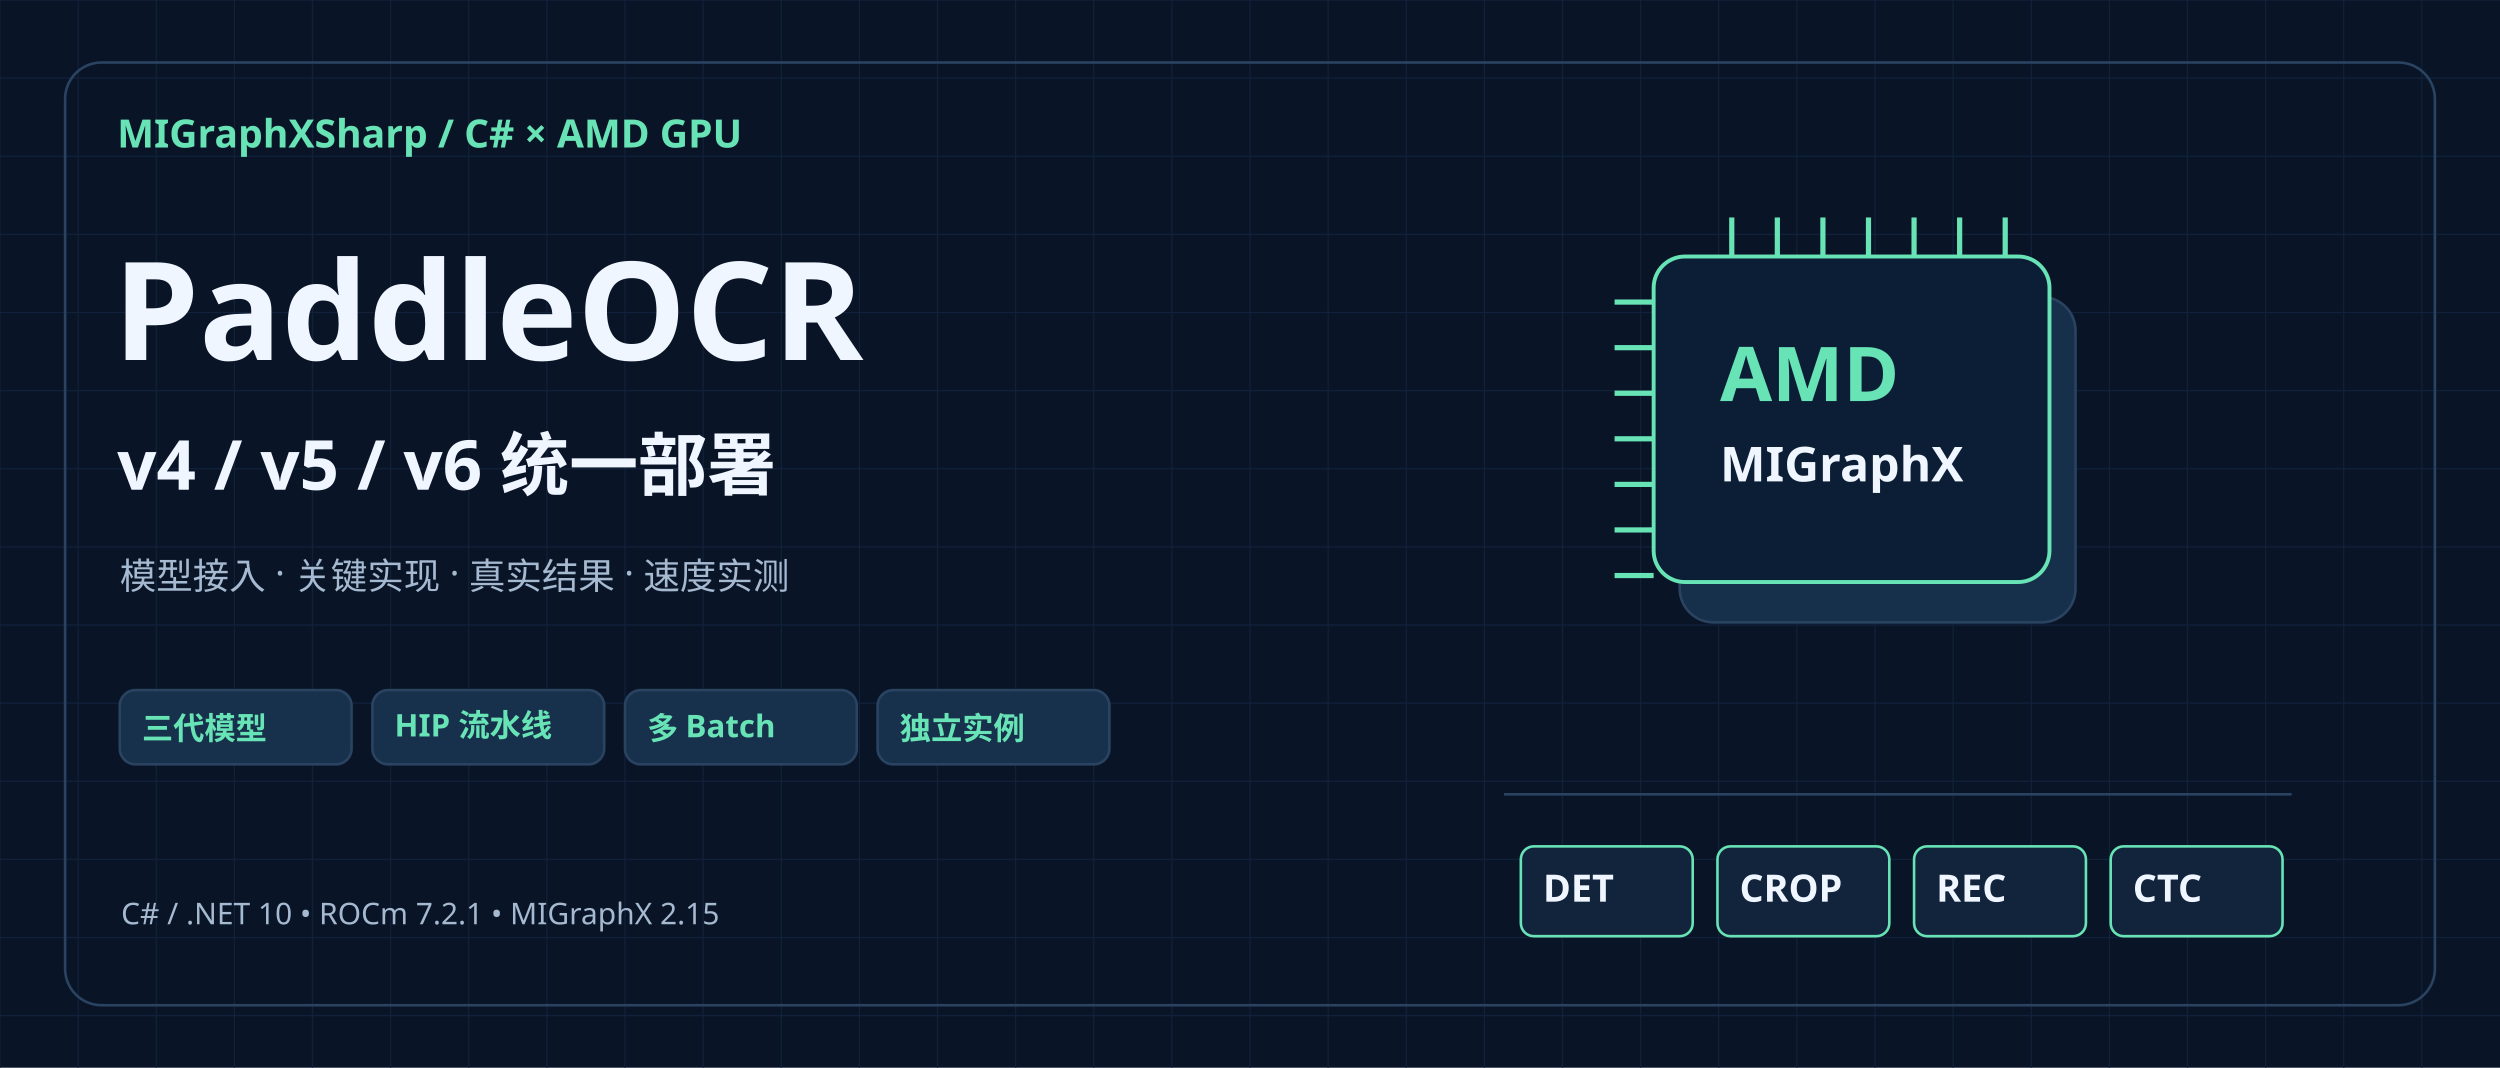
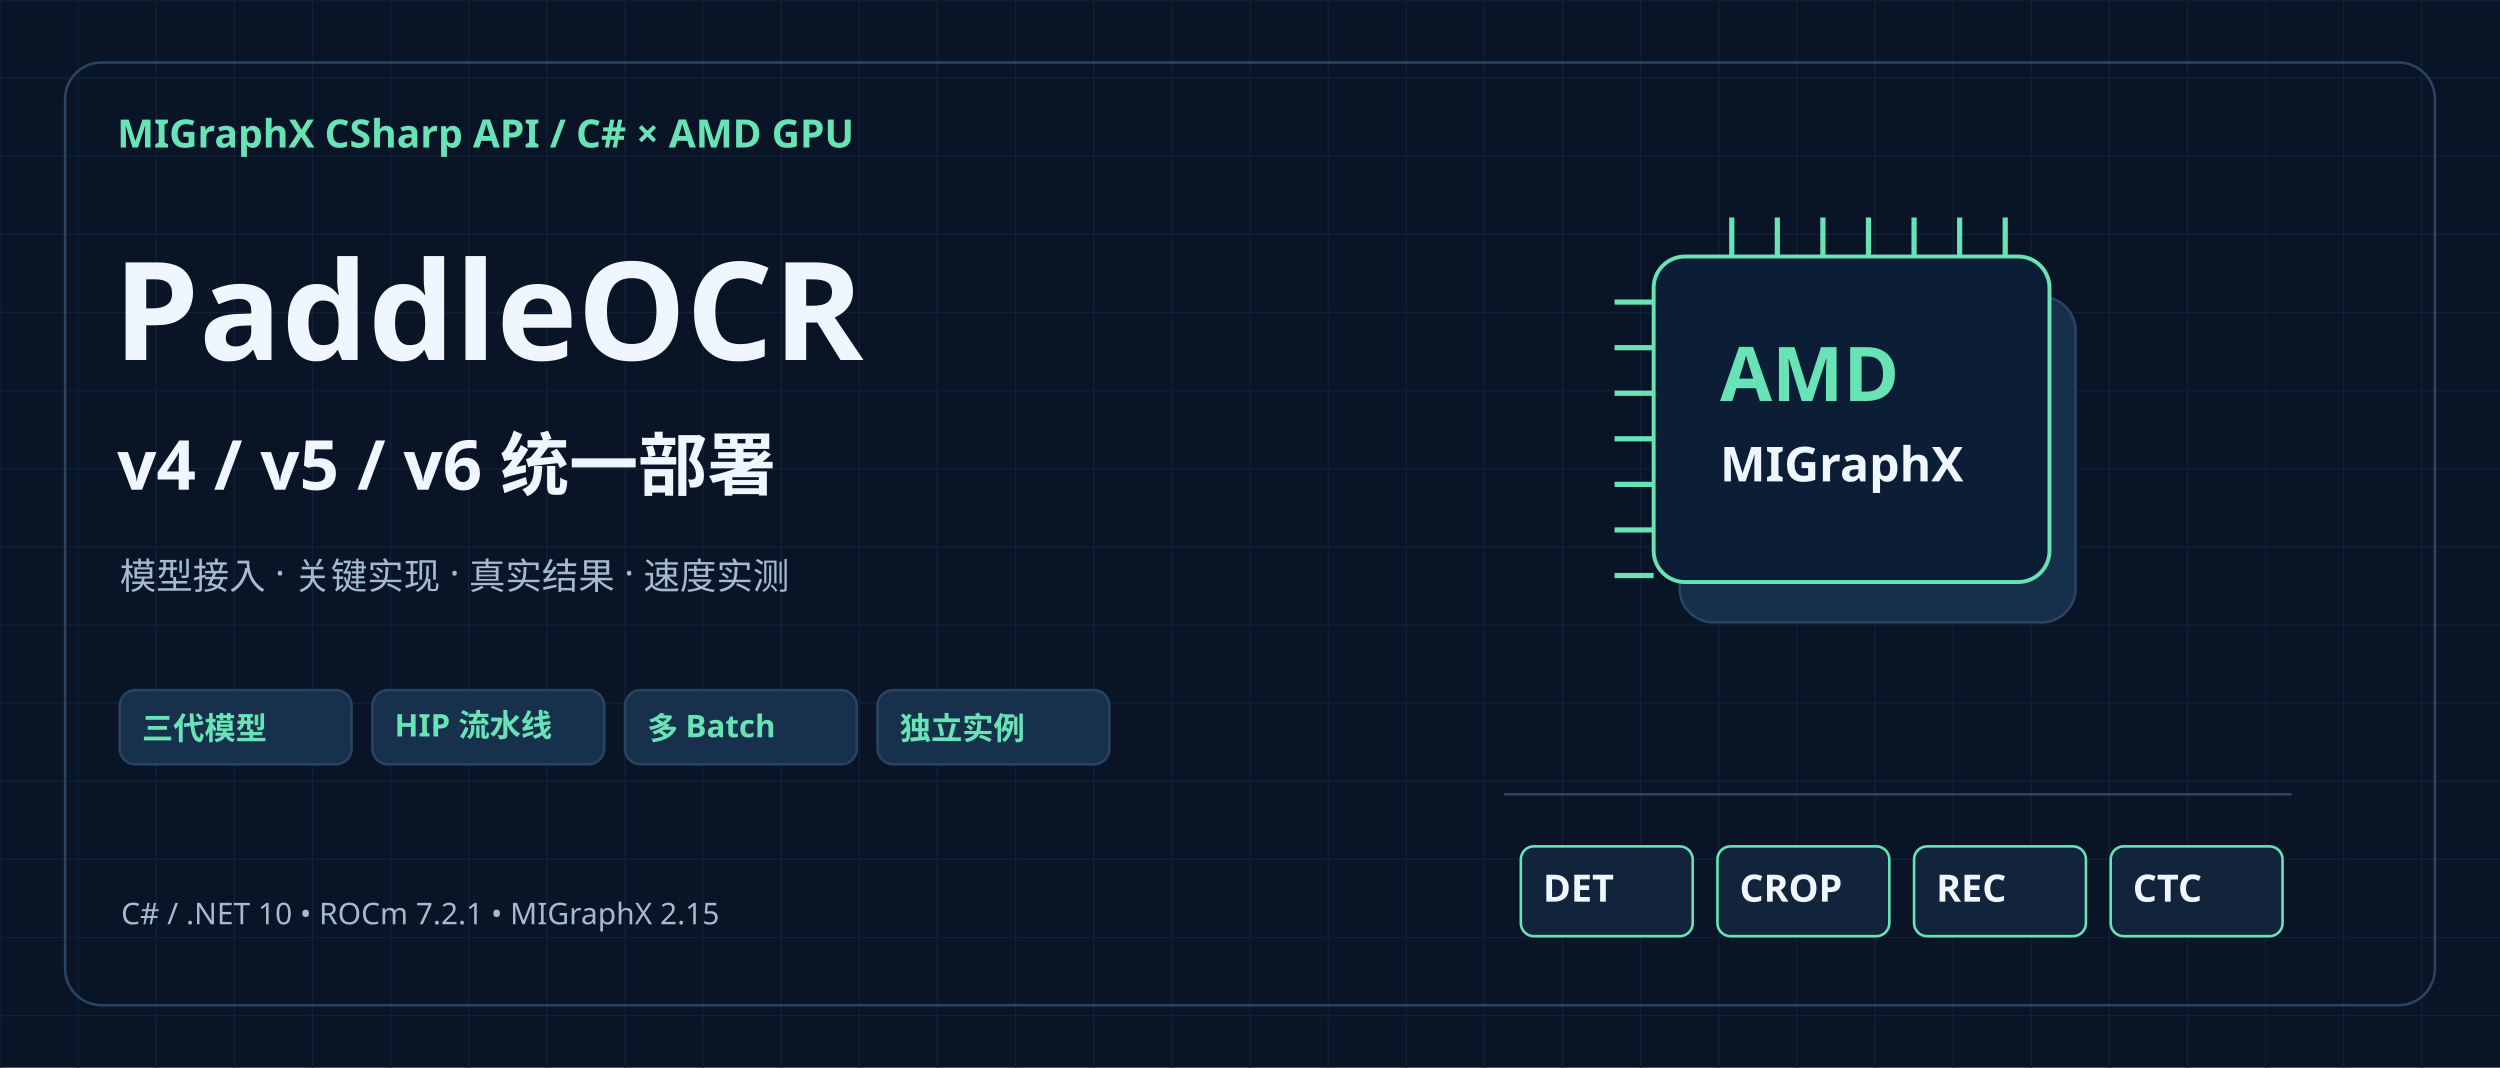
<svg xmlns="http://www.w3.org/2000/svg" width="1920" height="820" viewBox="0 0 1920 820">
  <rect width="1920" height="820" fill="#091426" />
  <polyline points="0,0 0,820" fill="none" stroke="#102139" stroke-width="1" stroke-linejoin="round" />
  <polyline points="60,0 60,820" fill="none" stroke="#102139" stroke-width="1" stroke-linejoin="round" />
  <polyline points="120,0 120,820" fill="none" stroke="#102139" stroke-width="1" stroke-linejoin="round" />
  <polyline points="180,0 180,820" fill="none" stroke="#102139" stroke-width="1" stroke-linejoin="round" />
  <polyline points="240,0 240,820" fill="none" stroke="#102139" stroke-width="1" stroke-linejoin="round" />
  <polyline points="300,0 300,820" fill="none" stroke="#102139" stroke-width="1" stroke-linejoin="round" />
  <polyline points="360,0 360,820" fill="none" stroke="#102139" stroke-width="1" stroke-linejoin="round" />
  <polyline points="420,0 420,820" fill="none" stroke="#102139" stroke-width="1" stroke-linejoin="round" />
  <polyline points="480,0 480,820" fill="none" stroke="#102139" stroke-width="1" stroke-linejoin="round" />
  <polyline points="540,0 540,820" fill="none" stroke="#102139" stroke-width="1" stroke-linejoin="round" />
  <polyline points="600,0 600,820" fill="none" stroke="#102139" stroke-width="1" stroke-linejoin="round" />
  <polyline points="660,0 660,820" fill="none" stroke="#102139" stroke-width="1" stroke-linejoin="round" />
  <polyline points="720,0 720,820" fill="none" stroke="#102139" stroke-width="1" stroke-linejoin="round" />
  <polyline points="780,0 780,820" fill="none" stroke="#102139" stroke-width="1" stroke-linejoin="round" />
  <polyline points="840,0 840,820" fill="none" stroke="#102139" stroke-width="1" stroke-linejoin="round" />
  <polyline points="900,0 900,820" fill="none" stroke="#102139" stroke-width="1" stroke-linejoin="round" />
  <polyline points="960,0 960,820" fill="none" stroke="#102139" stroke-width="1" stroke-linejoin="round" />
  <polyline points="1020,0 1020,820" fill="none" stroke="#102139" stroke-width="1" stroke-linejoin="round" />
  <polyline points="1080,0 1080,820" fill="none" stroke="#102139" stroke-width="1" stroke-linejoin="round" />
  <polyline points="1140,0 1140,820" fill="none" stroke="#102139" stroke-width="1" stroke-linejoin="round" />
  <polyline points="1200,0 1200,820" fill="none" stroke="#102139" stroke-width="1" stroke-linejoin="round" />
  <polyline points="1260,0 1260,820" fill="none" stroke="#102139" stroke-width="1" stroke-linejoin="round" />
  <polyline points="1320,0 1320,820" fill="none" stroke="#102139" stroke-width="1" stroke-linejoin="round" />
  <polyline points="1380,0 1380,820" fill="none" stroke="#102139" stroke-width="1" stroke-linejoin="round" />
  <polyline points="1440,0 1440,820" fill="none" stroke="#102139" stroke-width="1" stroke-linejoin="round" />
  <polyline points="1500,0 1500,820" fill="none" stroke="#102139" stroke-width="1" stroke-linejoin="round" />
  <polyline points="1560,0 1560,820" fill="none" stroke="#102139" stroke-width="1" stroke-linejoin="round" />
  <polyline points="1620,0 1620,820" fill="none" stroke="#102139" stroke-width="1" stroke-linejoin="round" />
  <polyline points="1680,0 1680,820" fill="none" stroke="#102139" stroke-width="1" stroke-linejoin="round" />
  <polyline points="1740,0 1740,820" fill="none" stroke="#102139" stroke-width="1" stroke-linejoin="round" />
  <polyline points="1800,0 1800,820" fill="none" stroke="#102139" stroke-width="1" stroke-linejoin="round" />
  <polyline points="1860,0 1860,820" fill="none" stroke="#102139" stroke-width="1" stroke-linejoin="round" />
  <polyline points="0,0 1920,0" fill="none" stroke="#102139" stroke-width="1" stroke-linejoin="round" />
  <polyline points="0,60 1920,60" fill="none" stroke="#102139" stroke-width="1" stroke-linejoin="round" />
  <polyline points="0,120 1920,120" fill="none" stroke="#102139" stroke-width="1" stroke-linejoin="round" />
  <polyline points="0,180 1920,180" fill="none" stroke="#102139" stroke-width="1" stroke-linejoin="round" />
  <polyline points="0,240 1920,240" fill="none" stroke="#102139" stroke-width="1" stroke-linejoin="round" />
  <polyline points="0,300 1920,300" fill="none" stroke="#102139" stroke-width="1" stroke-linejoin="round" />
  <polyline points="0,360 1920,360" fill="none" stroke="#102139" stroke-width="1" stroke-linejoin="round" />
  <polyline points="0,420 1920,420" fill="none" stroke="#102139" stroke-width="1" stroke-linejoin="round" />
  <polyline points="0,480 1920,480" fill="none" stroke="#102139" stroke-width="1" stroke-linejoin="round" />
  <polyline points="0,540 1920,540" fill="none" stroke="#102139" stroke-width="1" stroke-linejoin="round" />
  <polyline points="0,600 1920,600" fill="none" stroke="#102139" stroke-width="1" stroke-linejoin="round" />
  <polyline points="0,660 1920,660" fill="none" stroke="#102139" stroke-width="1" stroke-linejoin="round" />
  <polyline points="0,720 1920,720" fill="none" stroke="#102139" stroke-width="1" stroke-linejoin="round" />
  <polyline points="0,780 1920,780" fill="none" stroke="#102139" stroke-width="1" stroke-linejoin="round" />
  <rect x="50" y="48" width="1820" height="724" rx="28" fill="none" stroke="#294361" stroke-width="2" />
-   <text x="90" y="90" font-size="30" fill="#67e3b6" font-family="Microsoft YaHei" font-weight="700" dominant-baseline="text-before-edge">MIGraphXSharp   /   C# × AMD GPU</text>
+   <text x="90" y="90" font-size="30" fill="#67e3b6" font-family="Microsoft YaHei" font-weight="700" dominant-baseline="text-before-edge">MIGraphX CSharp API   /   C# × AMD GPU</text>
  <text x="87" y="195" font-size="105" fill="#eff6ff" font-family="Microsoft YaHei" font-weight="700" dominant-baseline="text-before-edge">PaddleOCR</text>
  <text x="90" y="335" font-size="53" fill="#eff6ff" font-family="Microsoft YaHei" font-weight="700" dominant-baseline="text-before-edge">v4 / v5 / v6 统一部署</text>
  <text x="92" y="428" font-size="28" fill="#a5b9d0" font-family="Microsoft YaHei" font-weight="400" dominant-baseline="text-before-edge">模型接入 · 关键实现 · 真实结果 · 速度实测</text>
  <rect x="1290" y="228" width="304" height="250" rx="26" fill="#162f4b" stroke="#294361" stroke-width="2" />
  <rect x="1270" y="197" width="304" height="250" rx="24" fill="#0c1e35" stroke="#67e3b6" stroke-width="3" />
  <polyline points="1330,167 1330,197" fill="none" stroke="#67e3b6" stroke-width="4" stroke-linejoin="round" />
  <polyline points="1240,232 1270,232" fill="none" stroke="#67e3b6" stroke-width="4" stroke-linejoin="round" />
  <polyline points="1365,167 1365,197" fill="none" stroke="#67e3b6" stroke-width="4" stroke-linejoin="round" />
  <polyline points="1240,267 1270,267" fill="none" stroke="#67e3b6" stroke-width="4" stroke-linejoin="round" />
  <polyline points="1400,167 1400,197" fill="none" stroke="#67e3b6" stroke-width="4" stroke-linejoin="round" />
  <polyline points="1240,302 1270,302" fill="none" stroke="#67e3b6" stroke-width="4" stroke-linejoin="round" />
  <polyline points="1435,167 1435,197" fill="none" stroke="#67e3b6" stroke-width="4" stroke-linejoin="round" />
  <polyline points="1240,337 1270,337" fill="none" stroke="#67e3b6" stroke-width="4" stroke-linejoin="round" />
  <polyline points="1470,167 1470,197" fill="none" stroke="#67e3b6" stroke-width="4" stroke-linejoin="round" />
  <polyline points="1240,372 1270,372" fill="none" stroke="#67e3b6" stroke-width="4" stroke-linejoin="round" />
  <polyline points="1505,167 1505,197" fill="none" stroke="#67e3b6" stroke-width="4" stroke-linejoin="round" />
  <polyline points="1240,407 1270,407" fill="none" stroke="#67e3b6" stroke-width="4" stroke-linejoin="round" />
  <polyline points="1540,167 1540,197" fill="none" stroke="#67e3b6" stroke-width="4" stroke-linejoin="round" />
  <polyline points="1240,442 1270,442" fill="none" stroke="#67e3b6" stroke-width="4" stroke-linejoin="round" />
  <text x="1321" y="263" font-size="58" fill="#67e3b6" font-family="Microsoft YaHei" font-weight="700" dominant-baseline="text-before-edge">AMD</text>
  <text x="1321" y="341" font-size="37" fill="#eff6ff" font-family="Microsoft YaHei" font-weight="700" dominant-baseline="text-before-edge">MIGraphX</text>
  <rect x="92" y="530" width="178" height="57" rx="12" fill="#17304b" stroke="#294361" stroke-width="2" />
  <text x="109" y="547" font-size="24" fill="#67e3b6" font-family="Microsoft YaHei" font-weight="700" dominant-baseline="text-before-edge">三代模型</text>
  <rect x="286" y="530" width="178" height="57" rx="12" fill="#17304b" stroke="#294361" stroke-width="2" />
  <text x="303" y="547" font-size="24" fill="#67e3b6" font-family="Microsoft YaHei" font-weight="700" dominant-baseline="text-before-edge">HIP 流水线</text>
  <rect x="480" y="530" width="178" height="57" rx="12" fill="#17304b" stroke="#294361" stroke-width="2" />
  <text x="497" y="547" font-size="24" fill="#67e3b6" font-family="Microsoft YaHei" font-weight="700" dominant-baseline="text-before-edge">多 Batch</text>
  <rect x="674" y="530" width="178" height="57" rx="12" fill="#17304b" stroke="#294361" stroke-width="2" />
  <text x="691" y="547" font-size="24" fill="#67e3b6" font-family="Microsoft YaHei" font-weight="700" dominant-baseline="text-before-edge">独立实例</text>
  <polyline points="1155,610 1760,610" fill="none" stroke="#294361" stroke-width="2" stroke-linejoin="round" />
  <rect x="1168" y="650" width="132" height="69" rx="10" fill="#12233c" stroke="#67e3b6" stroke-width="2" />
  <text x="1185" y="670" font-size="29" fill="#eff6ff" font-family="Microsoft YaHei" font-weight="700" dominant-baseline="text-before-edge">DET</text>
  <rect x="1319" y="650" width="132" height="69" rx="10" fill="#12233c" stroke="#67e3b6" stroke-width="2" />
  <text x="1336" y="670" font-size="29" fill="#eff6ff" font-family="Microsoft YaHei" font-weight="700" dominant-baseline="text-before-edge">CROP</text>
  <rect x="1470" y="650" width="132" height="69" rx="10" fill="#12233c" stroke="#67e3b6" stroke-width="2" />
  <text x="1487" y="670" font-size="29" fill="#eff6ff" font-family="Microsoft YaHei" font-weight="700" dominant-baseline="text-before-edge">REC</text>
  <rect x="1621" y="650" width="132" height="69" rx="10" fill="#12233c" stroke="#67e3b6" stroke-width="2" />
  <text x="1638" y="670" font-size="29" fill="#eff6ff" font-family="Microsoft YaHei" font-weight="700" dominant-baseline="text-before-edge">CTC</text>
  <text x="93" y="692" font-size="23" fill="#a5b9d0" font-family="Microsoft YaHei" font-weight="400" dominant-baseline="text-before-edge">C# / .NET 10     •     ROCm 7.2.1     •     MIGraphX 2.15</text>
</svg>
